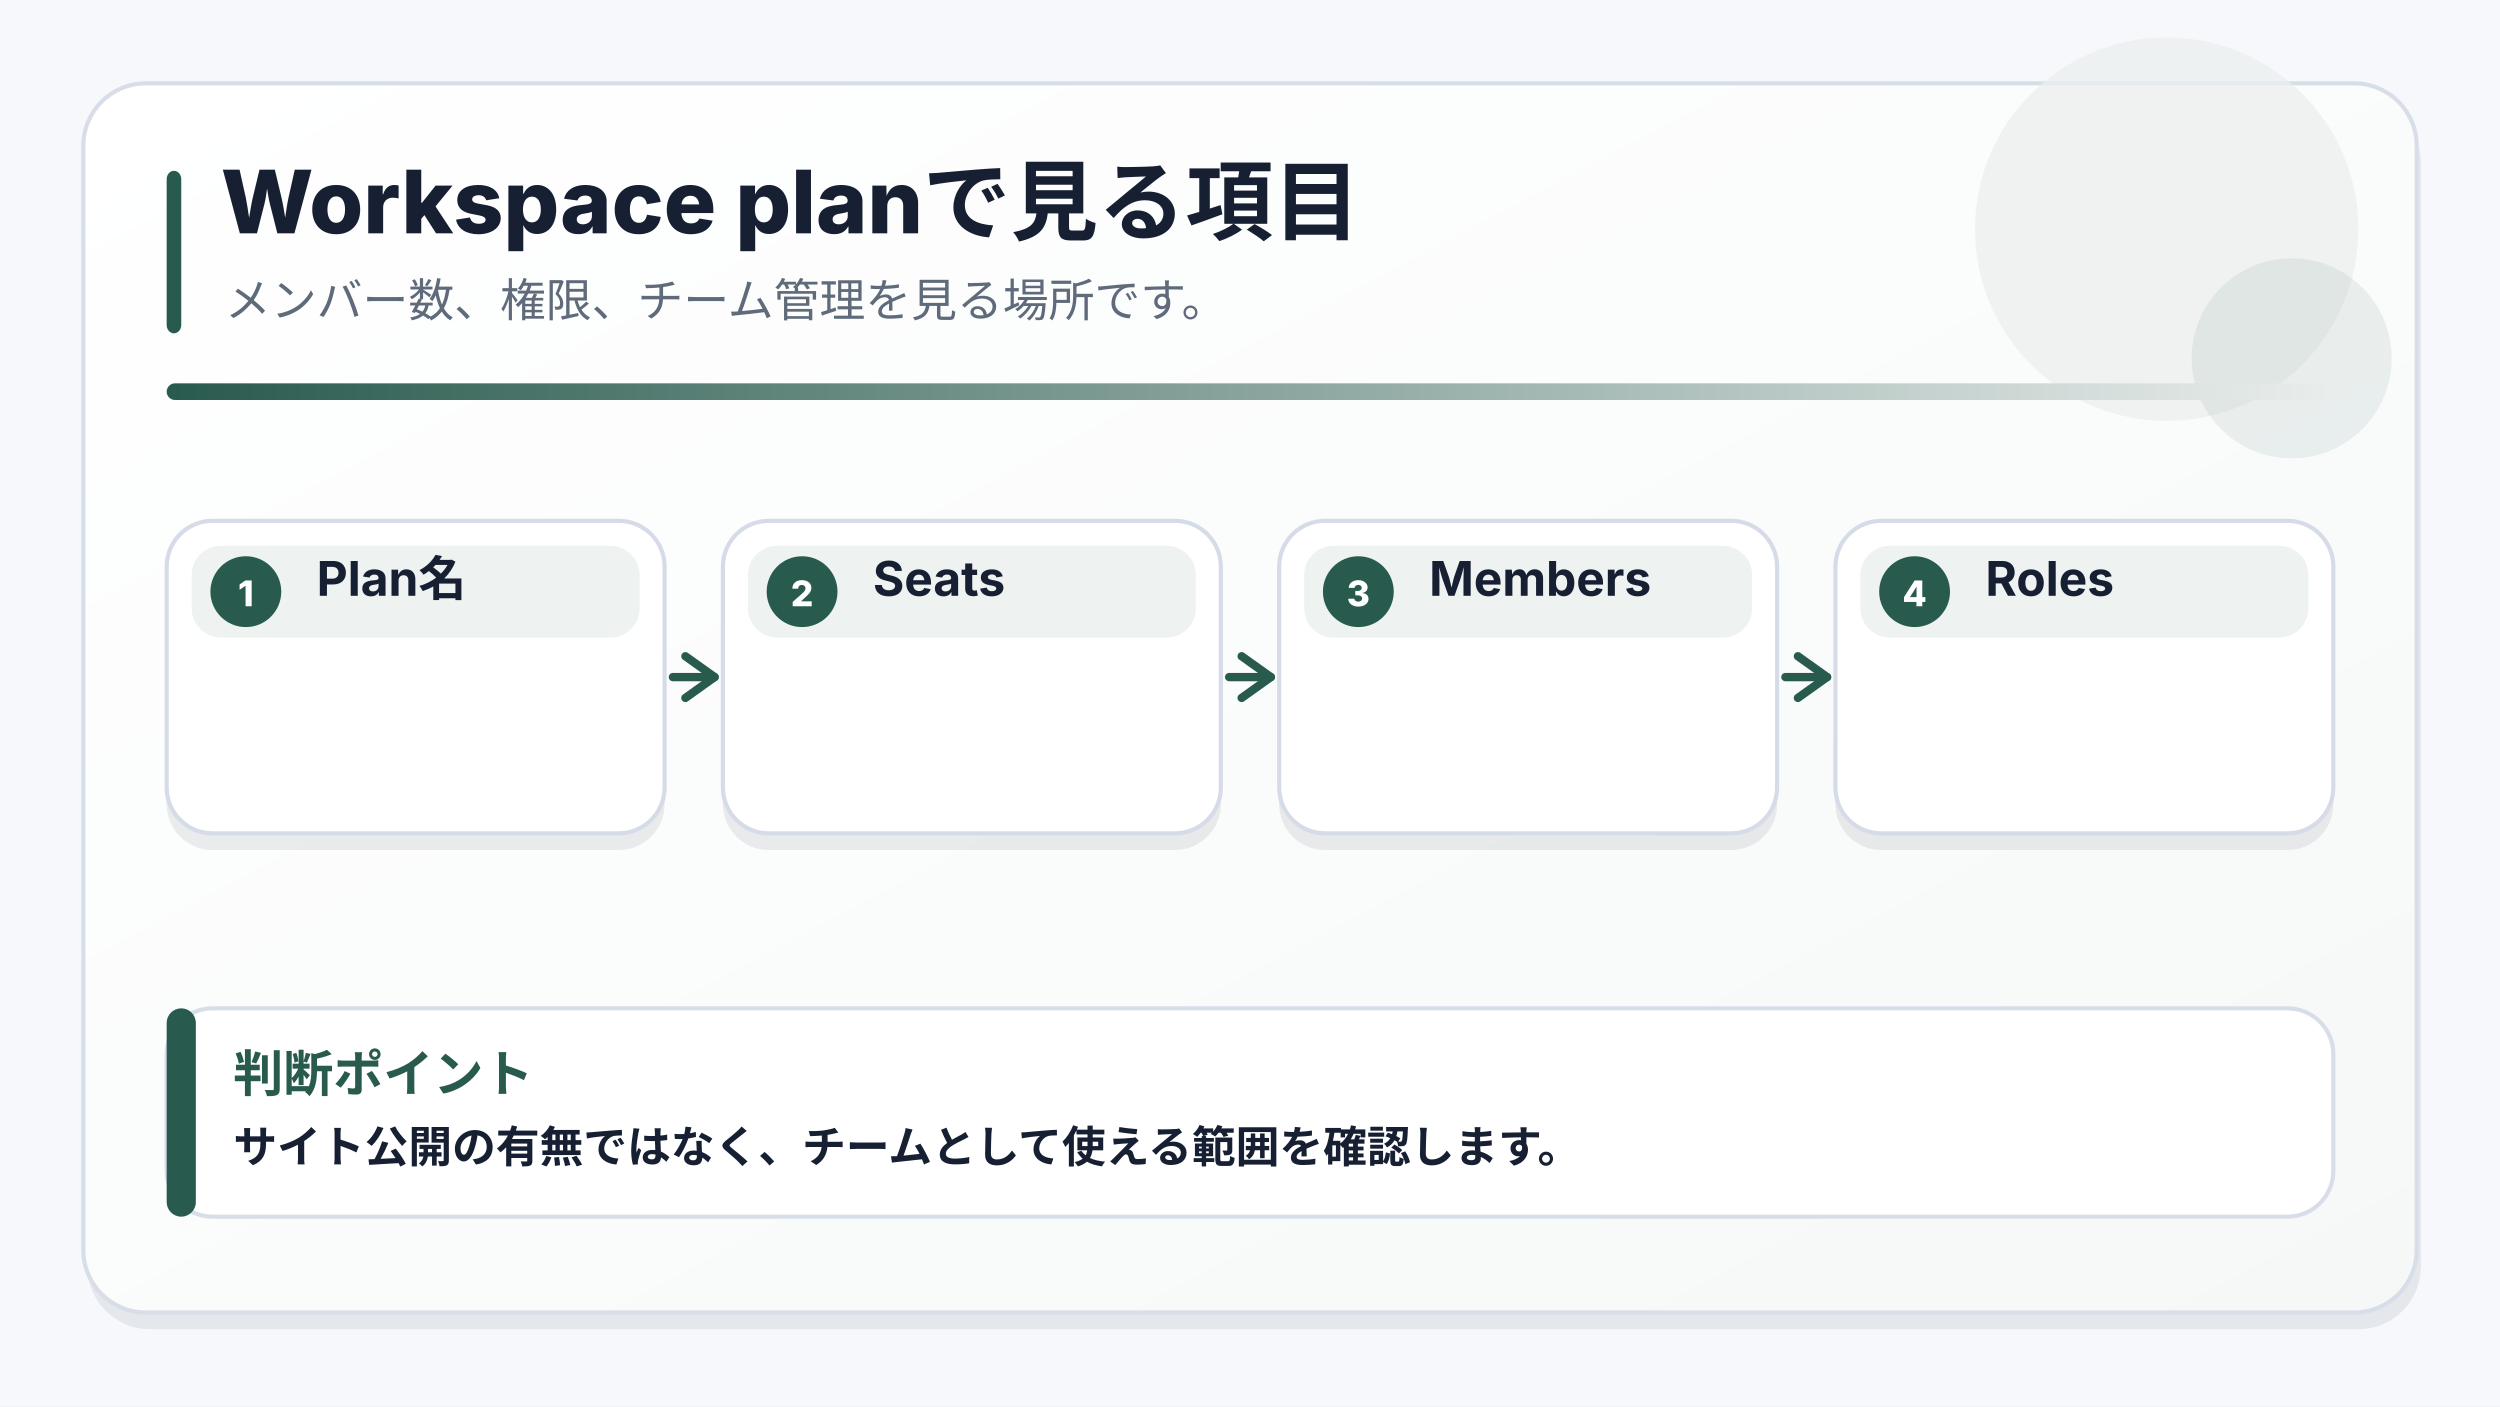
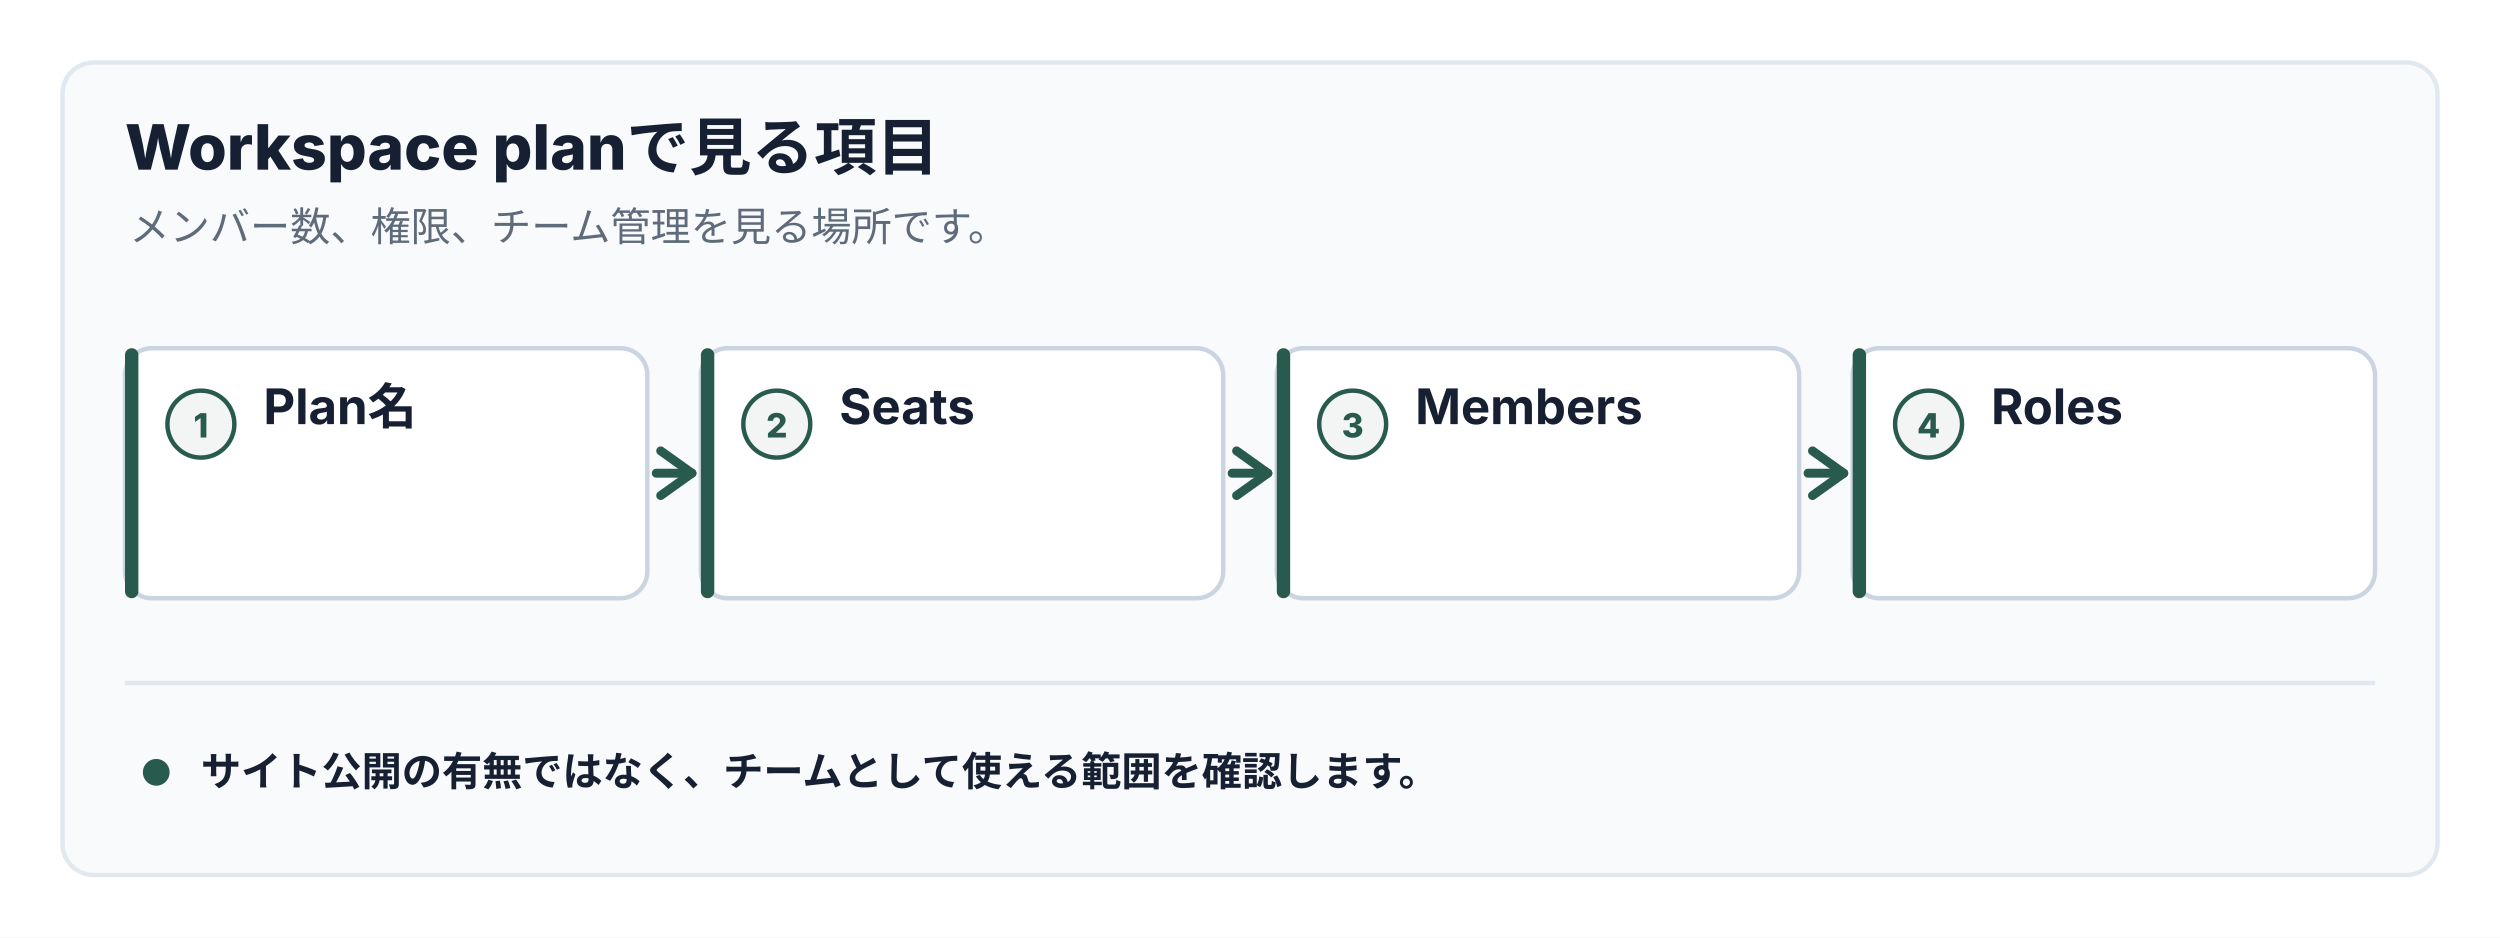
- <svg xmlns="http://www.w3.org/2000/svg" width="1200" height="675" viewBox="0 0 1200 675" role="img">
-   <defs>
-     <linearGradient id="bg" x1="0" y1="0" x2="1" y2="1">
-       <stop offset="0%" stop-color="#FFFFFF" />
-       <stop offset="100%" stop-color="#F6F8F8" />
-     </linearGradient>
-     <linearGradient id="bar" x1="0" y1="0" x2="1" y2="0">
-       <stop offset="0%" stop-color="#285A4D" />
-       <stop offset="100%" stop-color="#EAEEED" />
-     </linearGradient>
-   </defs>
-   <rect width="1200" height="675" fill="#F6F8FC" />
-   <rect x="42" y="48" width="1120" height="590" rx="30" fill="#0F172A" opacity="0.08" />
-   <rect x="40" y="40" width="1120" height="590" rx="30" fill="url(#bg)" stroke="#D8DEE8" stroke-width="2" />
-   <circle cx="1040" cy="110" r="92" fill="#EAEEED" opacity="0.72" />
-   <circle cx="1100" cy="172" r="48" fill="#285A4D" opacity="0.08" />
-   <rect x="80" y="82" width="7" height="78" rx="4" fill="#285A4D" />
-   <text x="106" y="112" font-family="-apple-system, BlinkMacSystemFont, Segoe UI, sans-serif" font-size="42" font-weight="800" fill="#172033" text-anchor="start">Workspace planで見る項目</text>
-   <text x="108" y="152" font-family="-apple-system, BlinkMacSystemFont, Segoe UI, sans-serif" font-size="22" font-weight="500" fill="#5F6B7A" text-anchor="start">メンバー数、権限、チーム管理を見る場所です。</text>
-   <rect x="80" y="184" width="1040" height="8" rx="4" fill="url(#bar)" />
-   <rect x="80" y="258" width="239" height="150" rx="22" fill="#0F172A" opacity="0.08" />
-   <rect x="80" y="250" width="239" height="150" rx="22" fill="#ffffff" stroke="#D5DCE8" stroke-width="2" />
-   <rect x="92" y="262" width="215" height="44" rx="14" fill="#EEF2F1" />
-   <circle cx="118" cy="284" r="17" fill="#285A4D" />
-   <text x="118" y="291" font-family="-apple-system, BlinkMacSystemFont, Segoe UI, sans-serif" font-size="17" font-weight="800" fill="#ffffff" text-anchor="middle">1</text>
-   <text x="152" y="286" font-family="-apple-system, BlinkMacSystemFont, Segoe UI, sans-serif" font-size="23" font-weight="750" fill="#172033" text-anchor="start">Plan名</text>
-   <line x1="323" y1="325" x2="343" y2="325" stroke="#285A4D" stroke-width="4" stroke-linecap="round" />
-   <path d="M 329 315 L 343 325 L 329 335" fill="none" stroke="#285A4D" stroke-width="4" stroke-linecap="round" stroke-linejoin="round" />
-   <rect x="347" y="258" width="239" height="150" rx="22" fill="#0F172A" opacity="0.08" />
-   <rect x="347" y="250" width="239" height="150" rx="22" fill="#ffffff" stroke="#D5DCE8" stroke-width="2" />
-   <rect x="359" y="262" width="215" height="44" rx="14" fill="#EEF2F1" />
-   <circle cx="385" cy="284" r="17" fill="#285A4D" />
-   <text x="385" y="291" font-family="-apple-system, BlinkMacSystemFont, Segoe UI, sans-serif" font-size="17" font-weight="800" fill="#ffffff" text-anchor="middle">2</text>
-   <text x="419" y="286" font-family="-apple-system, BlinkMacSystemFont, Segoe UI, sans-serif" font-size="23" font-weight="750" fill="#172033" text-anchor="start">Seats</text>
-   <line x1="590" y1="325" x2="610" y2="325" stroke="#285A4D" stroke-width="4" stroke-linecap="round" />
-   <path d="M 596 315 L 610 325 L 596 335" fill="none" stroke="#285A4D" stroke-width="4" stroke-linecap="round" stroke-linejoin="round" />
-   <rect x="614" y="258" width="239" height="150" rx="22" fill="#0F172A" opacity="0.08" />
-   <rect x="614" y="250" width="239" height="150" rx="22" fill="#ffffff" stroke="#D5DCE8" stroke-width="2" />
-   <rect x="626" y="262" width="215" height="44" rx="14" fill="#EEF2F1" />
-   <circle cx="652" cy="284" r="17" fill="#285A4D" />
-   <text x="652" y="291" font-family="-apple-system, BlinkMacSystemFont, Segoe UI, sans-serif" font-size="17" font-weight="800" fill="#ffffff" text-anchor="middle">3</text>
-   <text x="686" y="286" font-family="-apple-system, BlinkMacSystemFont, Segoe UI, sans-serif" font-size="23" font-weight="750" fill="#172033" text-anchor="start">Members</text>
-   <line x1="857" y1="325" x2="877" y2="325" stroke="#285A4D" stroke-width="4" stroke-linecap="round" />
-   <path d="M 863 315 L 877 325 L 863 335" fill="none" stroke="#285A4D" stroke-width="4" stroke-linecap="round" stroke-linejoin="round" />
-   <rect x="881" y="258" width="239" height="150" rx="22" fill="#0F172A" opacity="0.08" />
-   <rect x="881" y="250" width="239" height="150" rx="22" fill="#ffffff" stroke="#D5DCE8" stroke-width="2" />
-   <rect x="893" y="262" width="215" height="44" rx="14" fill="#EEF2F1" />
-   <circle cx="919" cy="284" r="17" fill="#285A4D" />
-   <text x="919" y="291" font-family="-apple-system, BlinkMacSystemFont, Segoe UI, sans-serif" font-size="17" font-weight="800" fill="#ffffff" text-anchor="middle">4</text>
-   <text x="953" y="286" font-family="-apple-system, BlinkMacSystemFont, Segoe UI, sans-serif" font-size="23" font-weight="750" fill="#172033" text-anchor="start">Roles</text>
-   <rect x="80" y="484" width="1040" height="100" rx="22" fill="#FFFFFF" stroke="#D8DEE8" stroke-width="2" />
-   <rect x="80" y="484" width="14" height="100" rx="7" fill="#285A4D" />
-   <text x="112" y="524" font-family="-apple-system, BlinkMacSystemFont, Segoe UI, sans-serif" font-size="24" font-weight="800" fill="#285A4D" text-anchor="start">判断ポイント</text>
-   <text x="112" y="558" font-family="-apple-system, BlinkMacSystemFont, Segoe UI, sans-serif" font-size="21" font-weight="600" fill="#172033" text-anchor="start">サイト公開の有無ではなく、チームとして使える範囲を確認します。</text>
+ <svg xmlns="http://www.w3.org/2000/svg" width="1120" height="420" viewBox="0 0 1120 420" role="img">
+   <rect width="1120" height="420" fill="#FFFFFF" />
+   <rect x="28" y="28" width="1064" height="364" rx="14" fill="#F8FAFC" stroke="#E2E8F0" stroke-width="2" />
+   <text x="56" y="76" font-family="-apple-system, BlinkMacSystemFont, Segoe UI, sans-serif" font-size="28" font-weight="800" fill="#172033" text-anchor="start">Workspace planで見る項目</text>
+   <text x="58" y="108" font-family="-apple-system, BlinkMacSystemFont, Segoe UI, sans-serif" font-size="18" font-weight="500" fill="#5F6B7A" text-anchor="start">メンバー数、権限、チーム管理を見る場所です。</text>
+   <rect x="56" y="156" width="234" height="112" rx="12" fill="#ffffff" stroke="#CBD5E1" stroke-width="2" />
+   <rect x="56" y="156" width="6" height="112" rx="3" fill="#285A4D" />
+   <circle cx="90" cy="190" r="15" fill="#F2F5F4" stroke="#285A4D" stroke-width="2" />
+   <text x="90" y="196" font-family="-apple-system, BlinkMacSystemFont, Segoe UI, sans-serif" font-size="15" font-weight="800" fill="#285A4D" text-anchor="middle">1</text>
+   <text x="118" y="190" font-family="-apple-system, BlinkMacSystemFont, Segoe UI, sans-serif" font-size="22" font-weight="700" fill="#172033" text-anchor="start">Plan名</text>
+   <line x1="294" y1="212" x2="310" y2="212" stroke="#285A4D" stroke-width="4" stroke-linecap="round" />
+   <path d="M 296 202 L 310 212 L 296 222" fill="none" stroke="#285A4D" stroke-width="4" stroke-linecap="round" stroke-linejoin="round" />
+   <rect x="314" y="156" width="234" height="112" rx="12" fill="#ffffff" stroke="#CBD5E1" stroke-width="2" />
+   <rect x="314" y="156" width="6" height="112" rx="3" fill="#285A4D" />
+   <circle cx="348" cy="190" r="15" fill="#F2F5F4" stroke="#285A4D" stroke-width="2" />
+   <text x="348" y="196" font-family="-apple-system, BlinkMacSystemFont, Segoe UI, sans-serif" font-size="15" font-weight="800" fill="#285A4D" text-anchor="middle">2</text>
+   <text x="376" y="190" font-family="-apple-system, BlinkMacSystemFont, Segoe UI, sans-serif" font-size="22" font-weight="700" fill="#172033" text-anchor="start">Seats</text>
+   <line x1="552" y1="212" x2="568" y2="212" stroke="#285A4D" stroke-width="4" stroke-linecap="round" />
+   <path d="M 554 202 L 568 212 L 554 222" fill="none" stroke="#285A4D" stroke-width="4" stroke-linecap="round" stroke-linejoin="round" />
+   <rect x="572" y="156" width="234" height="112" rx="12" fill="#ffffff" stroke="#CBD5E1" stroke-width="2" />
+   <rect x="572" y="156" width="6" height="112" rx="3" fill="#285A4D" />
+   <circle cx="606" cy="190" r="15" fill="#F2F5F4" stroke="#285A4D" stroke-width="2" />
+   <text x="606" y="196" font-family="-apple-system, BlinkMacSystemFont, Segoe UI, sans-serif" font-size="15" font-weight="800" fill="#285A4D" text-anchor="middle">3</text>
+   <text x="634" y="190" font-family="-apple-system, BlinkMacSystemFont, Segoe UI, sans-serif" font-size="22" font-weight="700" fill="#172033" text-anchor="start">Members</text>
+   <line x1="810" y1="212" x2="826" y2="212" stroke="#285A4D" stroke-width="4" stroke-linecap="round" />
+   <path d="M 812 202 L 826 212 L 812 222" fill="none" stroke="#285A4D" stroke-width="4" stroke-linecap="round" stroke-linejoin="round" />
+   <rect x="830" y="156" width="234" height="112" rx="12" fill="#ffffff" stroke="#CBD5E1" stroke-width="2" />
+   <rect x="830" y="156" width="6" height="112" rx="3" fill="#285A4D" />
+   <circle cx="864" cy="190" r="15" fill="#F2F5F4" stroke="#285A4D" stroke-width="2" />
+   <text x="864" y="196" font-family="-apple-system, BlinkMacSystemFont, Segoe UI, sans-serif" font-size="15" font-weight="800" fill="#285A4D" text-anchor="middle">4</text>
+   <text x="892" y="190" font-family="-apple-system, BlinkMacSystemFont, Segoe UI, sans-serif" font-size="22" font-weight="700" fill="#172033" text-anchor="start">Roles</text>
+   <line x1="56" y1="306" x2="1064" y2="306" stroke="#E2E8F0" stroke-width="2" />
+   <circle cx="70" cy="346" r="6" fill="#285A4D" />
+   <text x="90" y="352" font-family="-apple-system, BlinkMacSystemFont, Segoe UI, sans-serif" font-size="18" font-weight="600" fill="#172033" text-anchor="start">サイト公開の有無ではなく、チームとして使える範囲を確認します。</text>
</svg>
